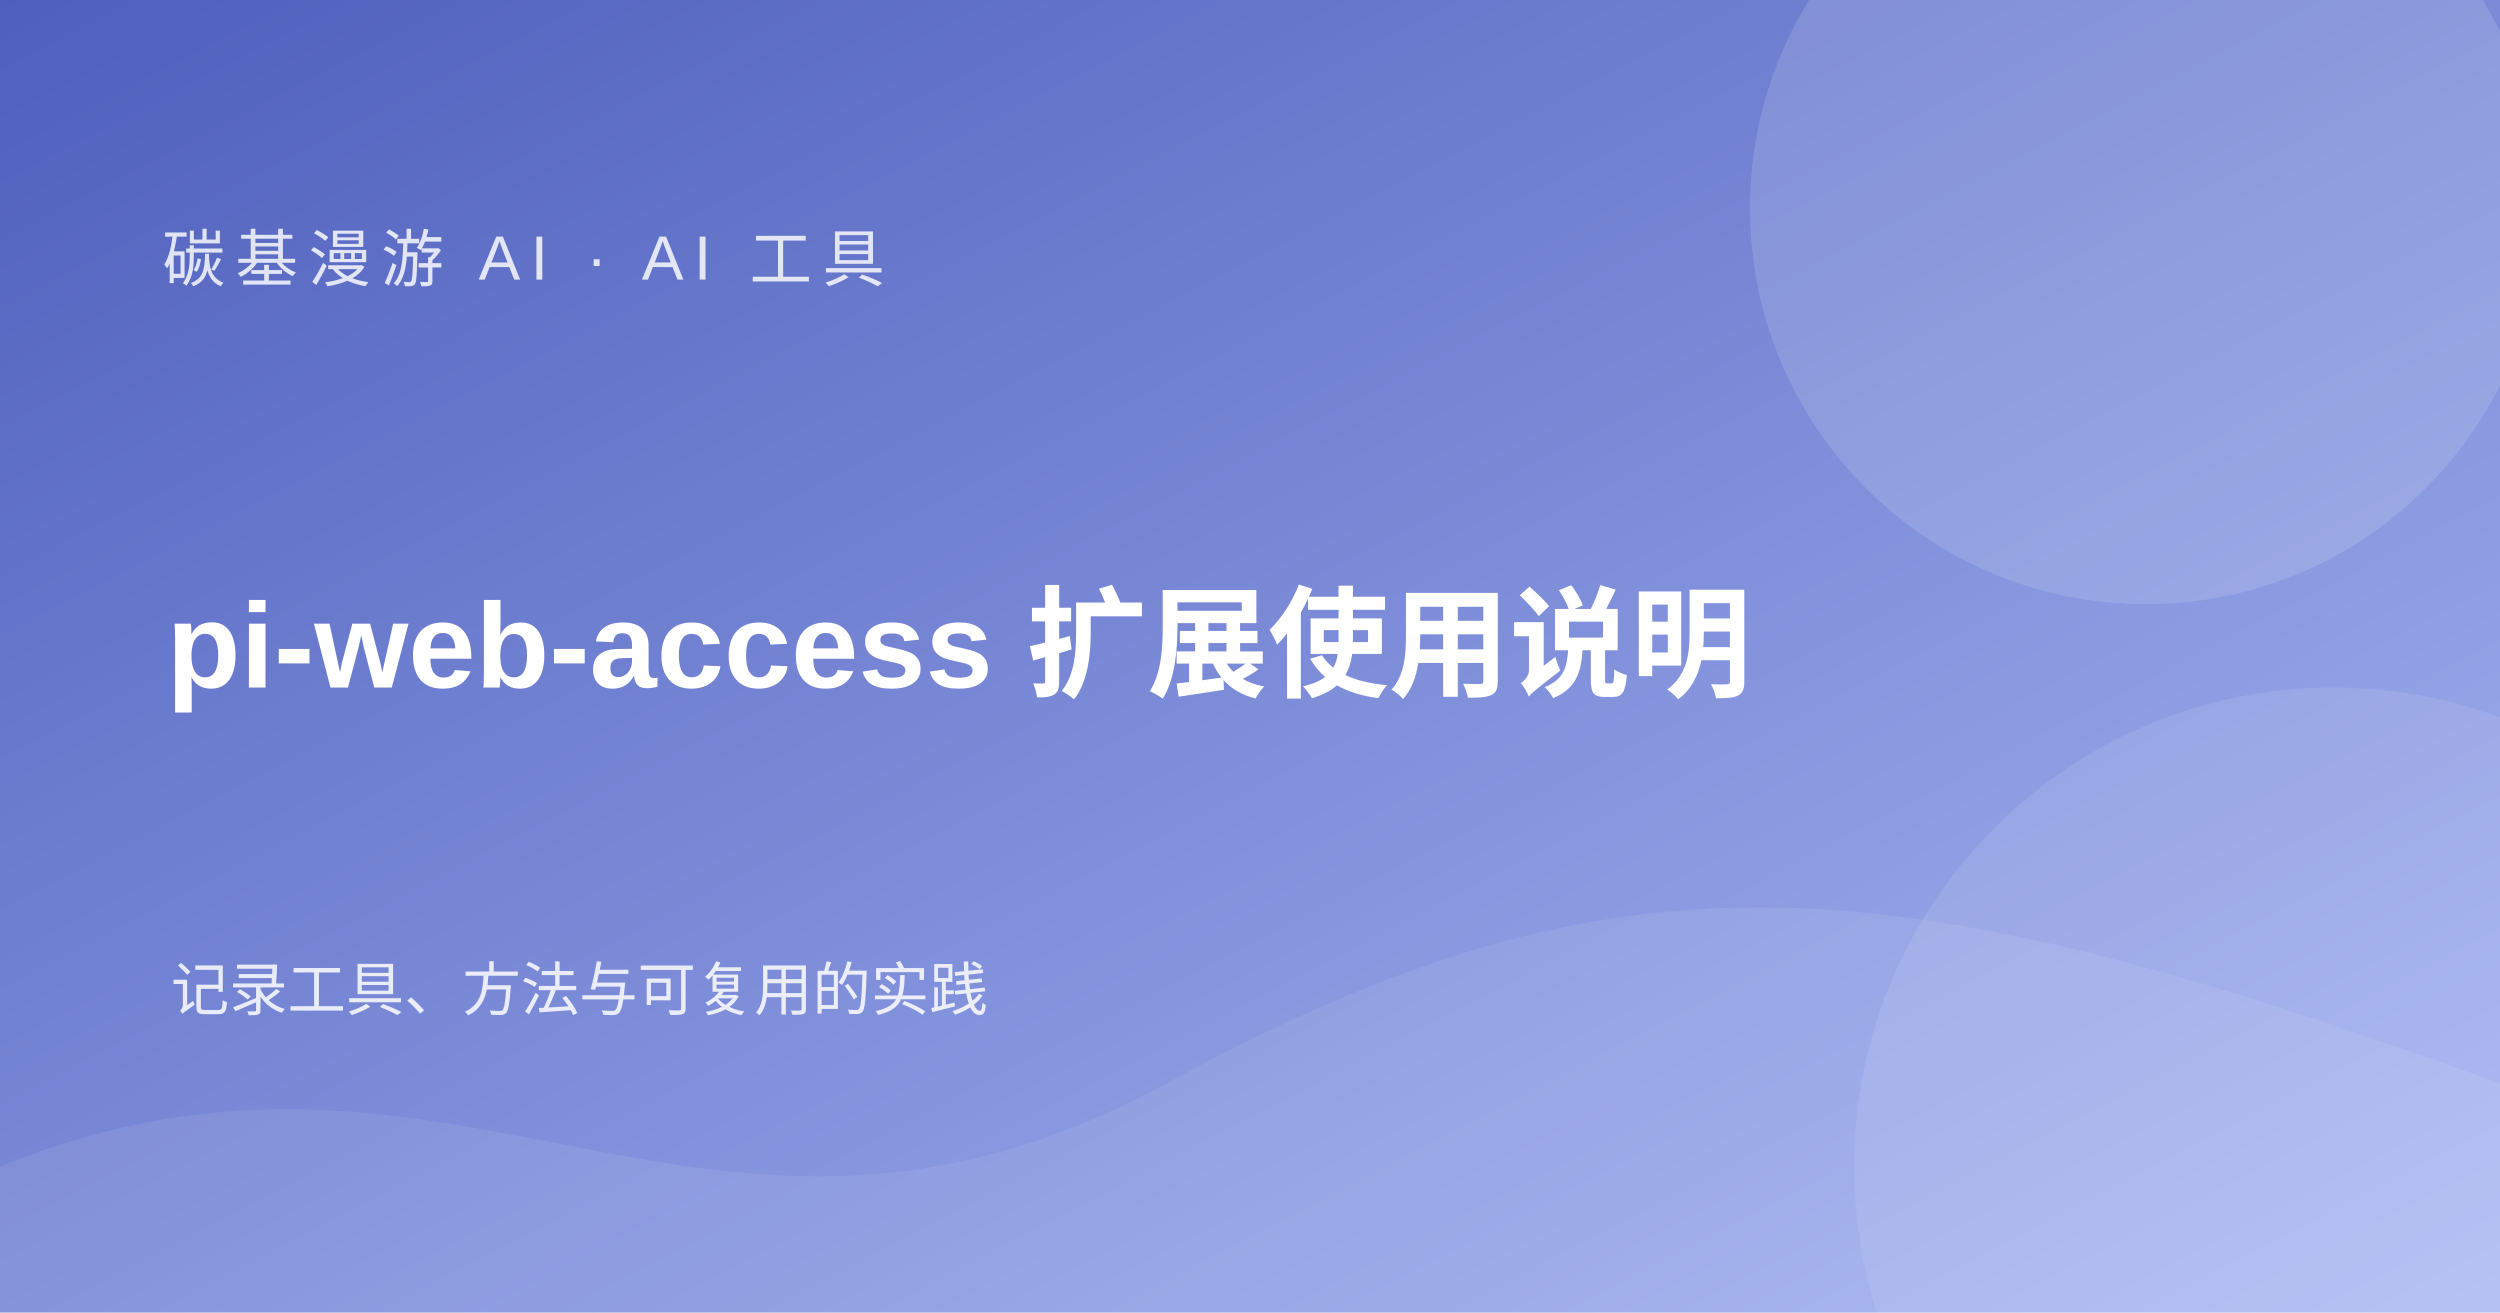
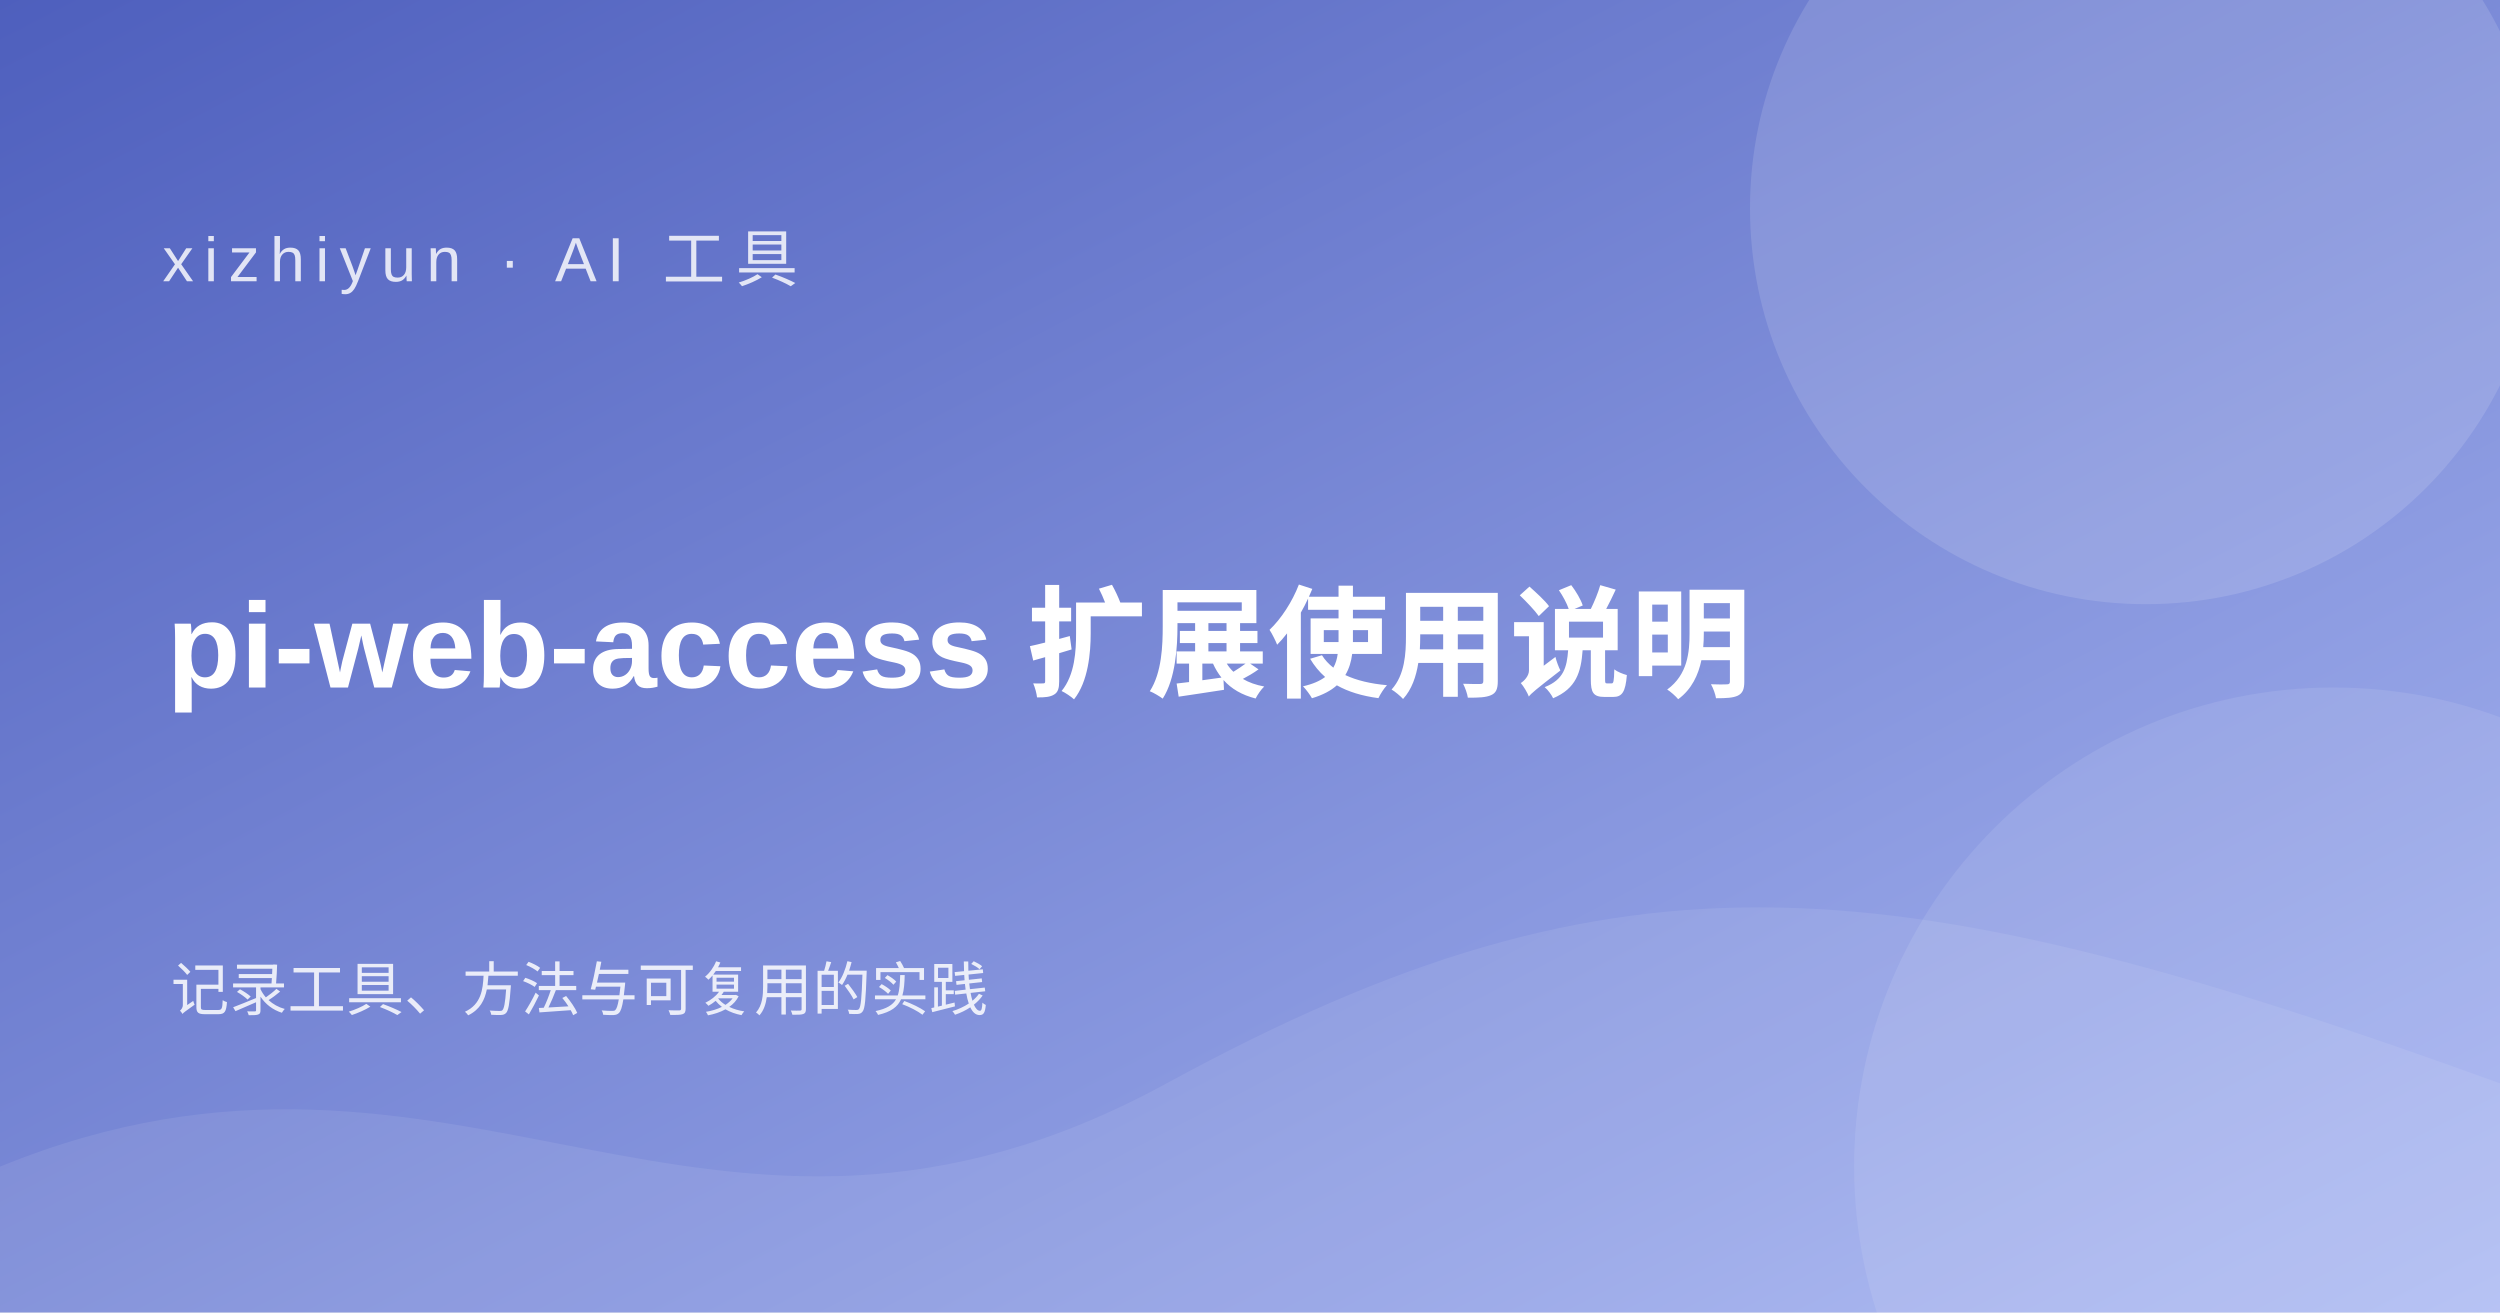
<svg xmlns="http://www.w3.org/2000/svg" viewBox="0 0 1200 630" role="img" aria-labelledby="title desc">
  <defs>
    <linearGradient id="bg" x1="0" y1="0" x2="1" y2="1">
      <stop offset="0" stop-color="#4e5fbd" />
      <stop offset="1" stop-color="#a9b7f2" />
    </linearGradient>
  </defs>
  <rect width="1200" height="630" fill="url(#bg)" />
  <circle cx="1030" cy="100" r="190" fill="#fff" fill-opacity=".13" />
  <circle cx="1120" cy="560" r="230" fill="#fff" fill-opacity=".09" />
  <path d="M0 560C220 470 340 640 560 520s350-105 640 0v110H0z" fill="#fff" fill-opacity=".08" />
-   <text x="78" y="135" fill="#fff" fill-opacity=".82" font-family="Arial, 'Microsoft YaHei', sans-serif" font-size="30" letter-spacing="5">碳基漫游 AI · AI 工具</text>
+   <text x="78" y="135" fill="#fff" fill-opacity=".82" font-family="Arial, 'Microsoft YaHei', sans-serif" font-size="30" letter-spacing="5">xizhiyun · AI 工具</text>
  <text x="80" y="330" fill="#fff" font-family="Arial, 'Microsoft YaHei', sans-serif" font-size="58" font-weight="800">pi-web-access 扩展使用说明</text>
  <text x="82" y="485" fill="#fff" fill-opacity=".84" font-family="Arial, 'Microsoft YaHei', sans-serif" font-size="28">记录工具、方法与可复用的实践</text>
</svg>
